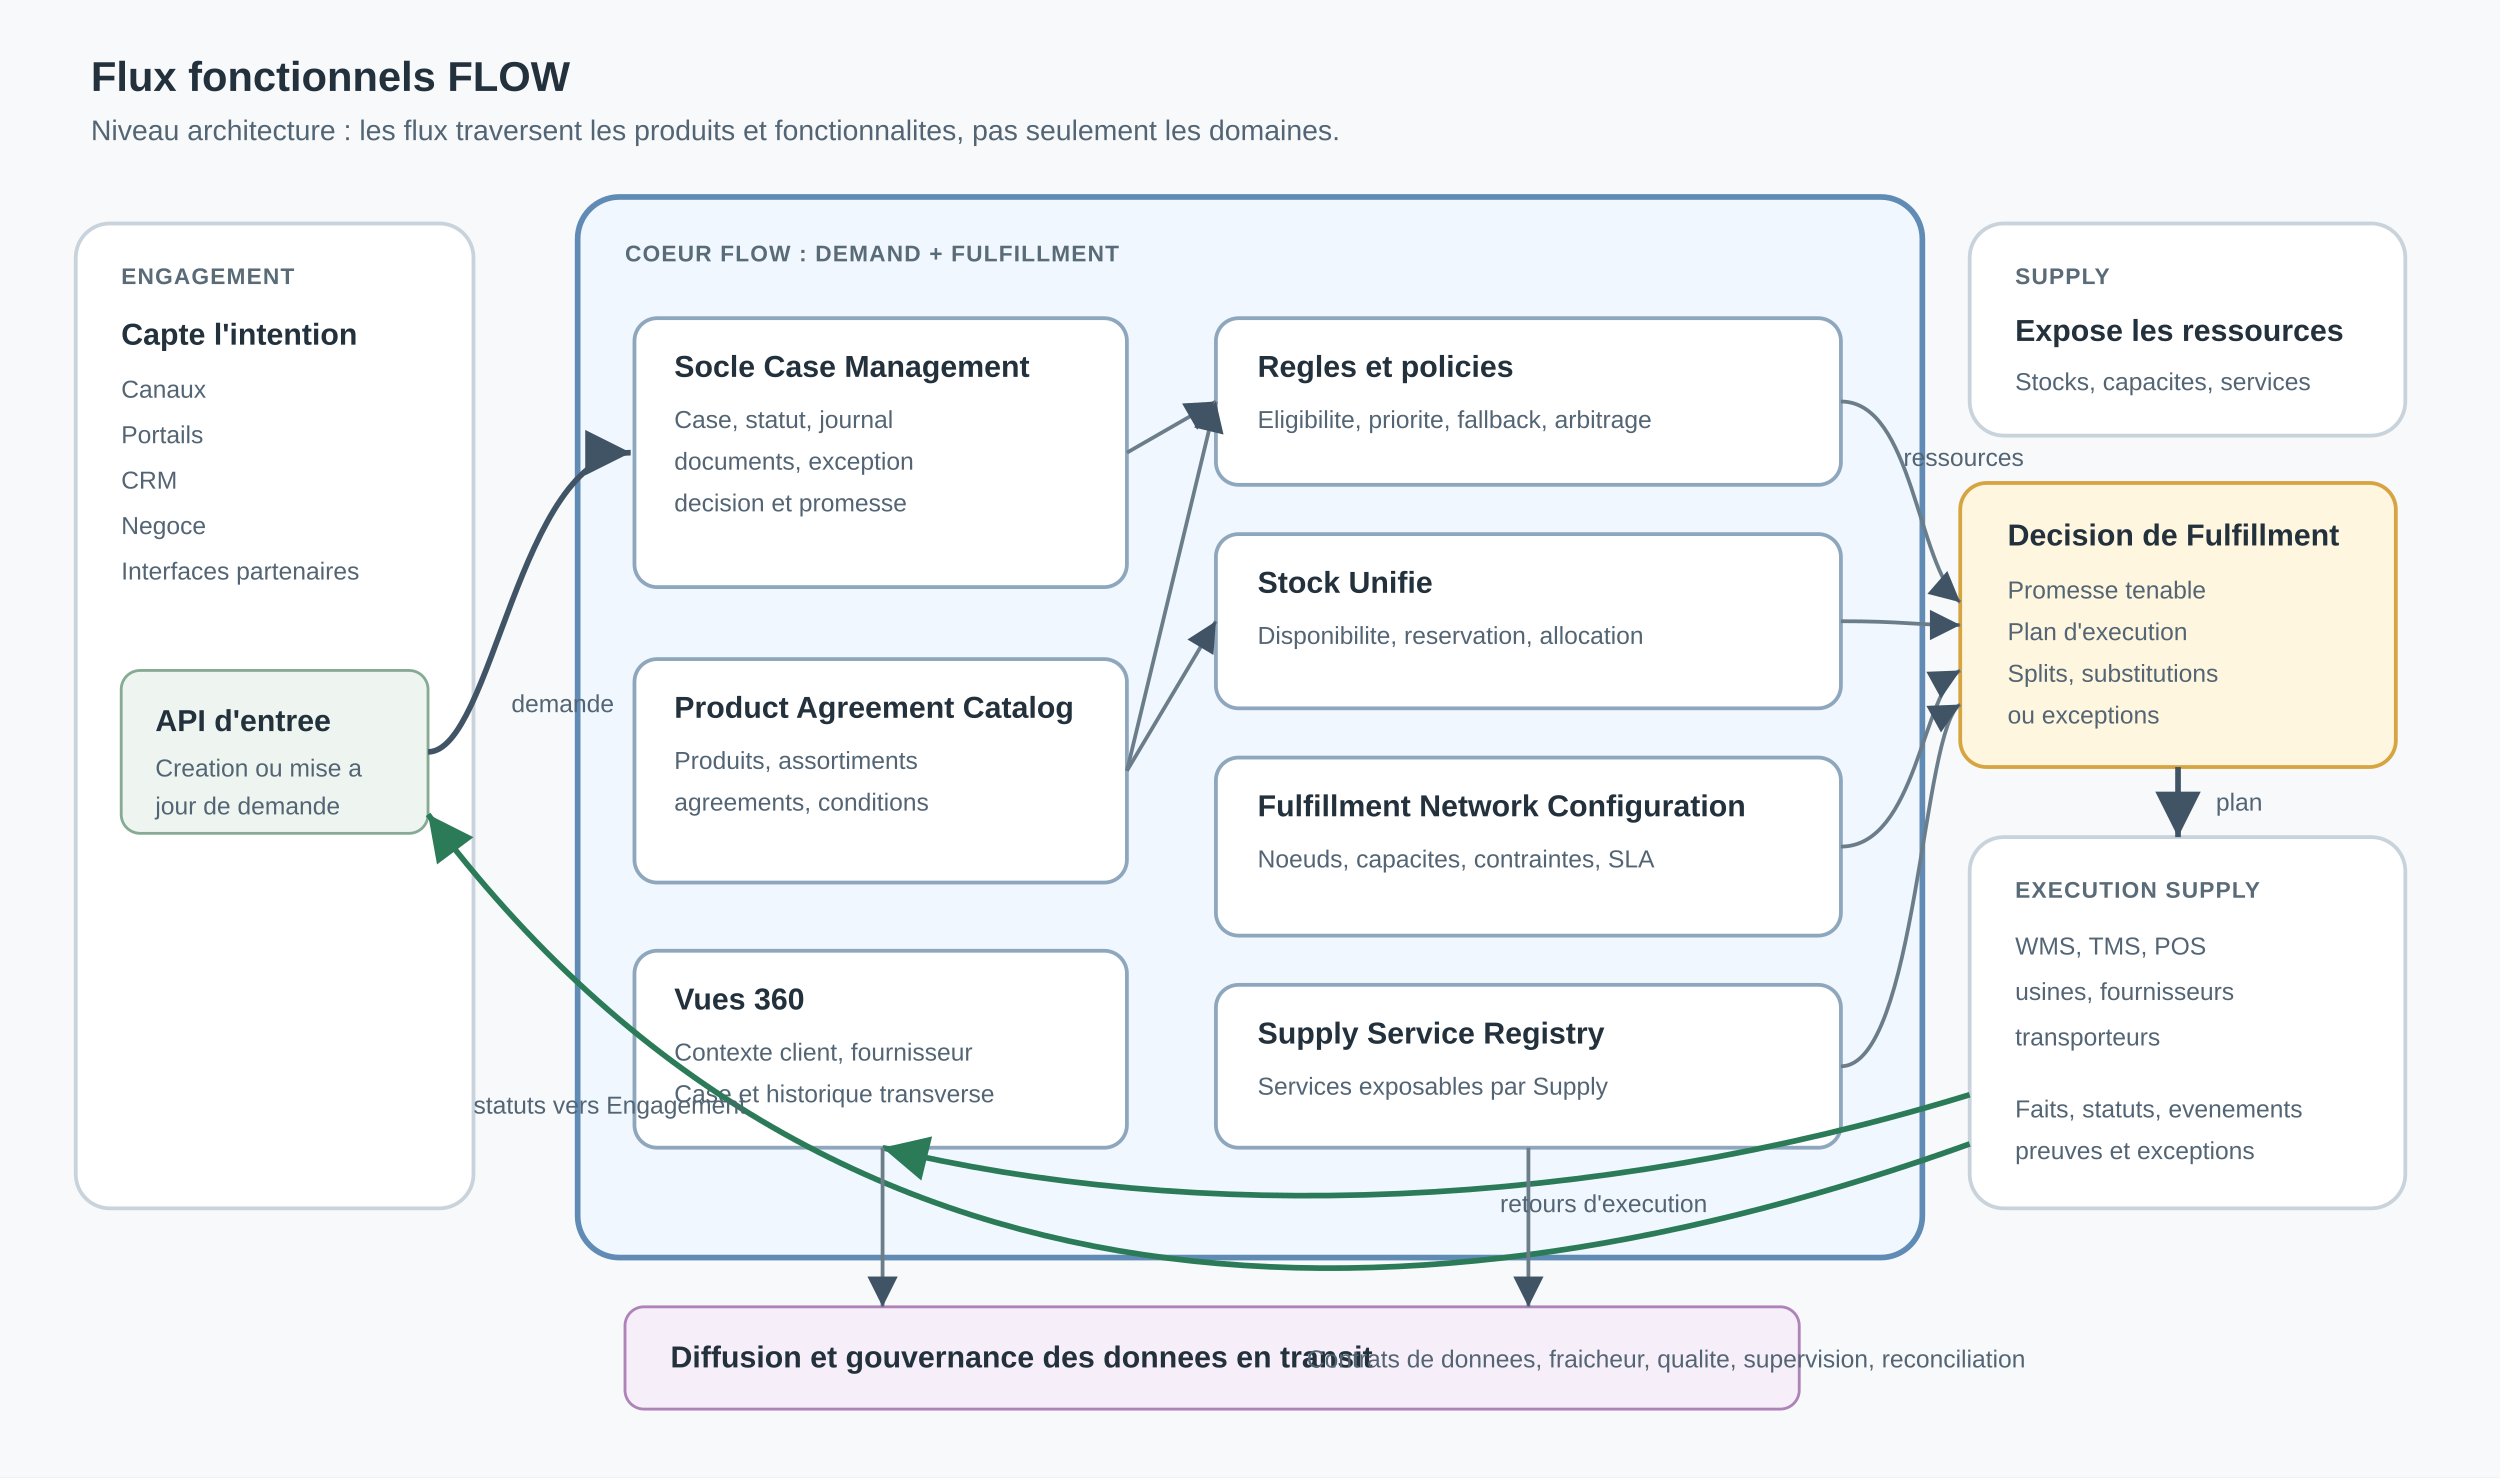
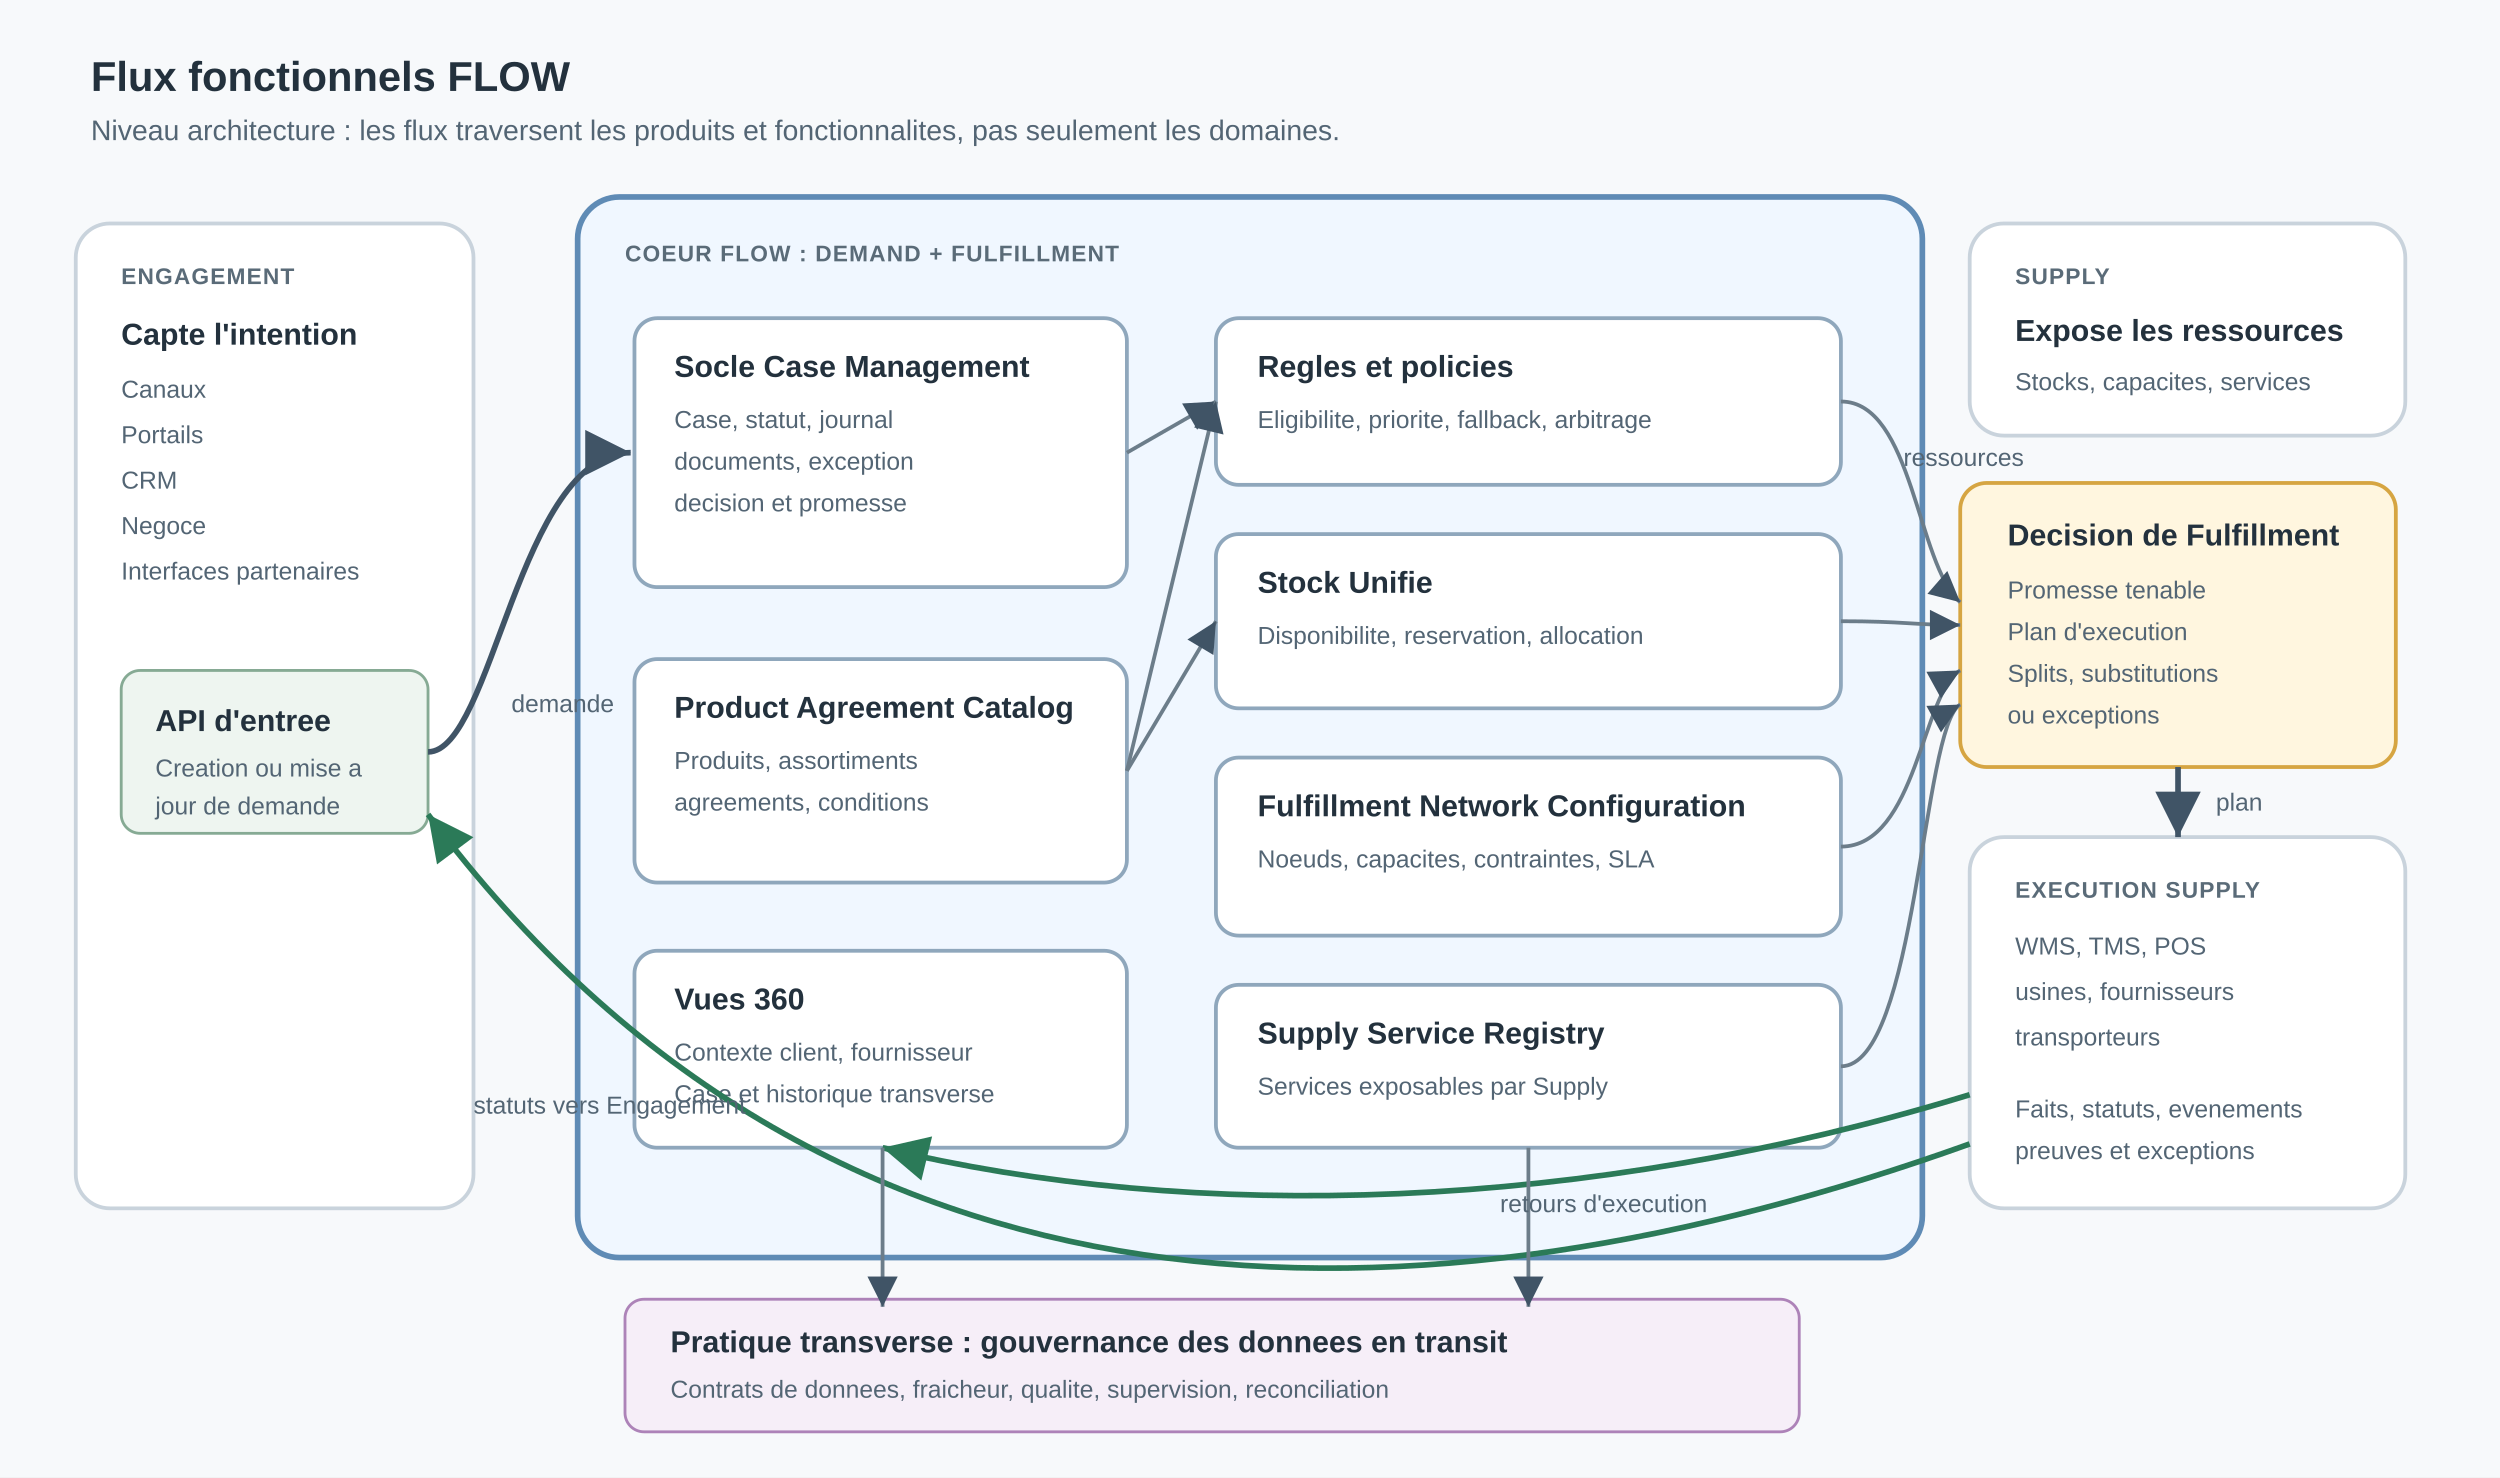
<svg xmlns="http://www.w3.org/2000/svg" width="1320" height="780" viewBox="0 0 1320 780" role="img" aria-labelledby="title desc">
  <defs>
    <marker id="arrow" markerWidth="12" markerHeight="12" refX="10" refY="6" orient="auto" markerUnits="strokeWidth">
      <path d="M2,2 L10,6 L2,10 Z" fill="#405466" />
    </marker>
    <marker id="arrow-green" markerWidth="12" markerHeight="12" refX="10" refY="6" orient="auto" markerUnits="strokeWidth">
      <path d="M2,2 L10,6 L2,10 Z" fill="#2b7a58" />
    </marker>
    <style>
      .bg { fill: #f7f9fb; }
      .domain { fill: #ffffff; stroke: #c9d3dc; stroke-width: 2; rx: 18; }
      .flow-core { fill: #f0f7ff; stroke: #5f8bb5; stroke-width: 3; rx: 22; }
      .product { fill: #ffffff; stroke: #8fa7bc; stroke-width: 2; rx: 12; }
      .feature { fill: #eef5f0; stroke: #86aa94; stroke-width: 1.5; rx: 10; }
      .decision { fill: #fff6df; stroke: #d6a542; stroke-width: 2; rx: 14; }
      .data { fill: #f6eef8; stroke: #ad83b8; stroke-width: 1.5; rx: 10; }
      .feedback { fill: none; stroke: #2b7a58; stroke-width: 3; marker-end: url(#arrow-green); }
      .arrow { fill: none; stroke: #405466; stroke-width: 3; marker-end: url(#arrow); }
      .thin { fill: none; stroke: #6c7d8a; stroke-width: 2; marker-end: url(#arrow); }
      .label { font: 700 22px Arial, Helvetica, sans-serif; fill: #23313d; }
      .sub { font: 400 15px Arial, Helvetica, sans-serif; fill: #536574; }
      .small { font: 400 13px Arial, Helvetica, sans-serif; fill: #536574; }
      .box-title { font: 700 16px Arial, Helvetica, sans-serif; fill: #23313d; }
      .box-text { font: 400 13px Arial, Helvetica, sans-serif; fill: #536574; }
      .badge { font: 700 12px Arial, Helvetica, sans-serif; fill: #5a6b78; letter-spacing: .6px; }
    </style>
  </defs>
  <rect class="bg" x="0" y="0" width="1320" height="780" />
  <text class="label" x="48" y="48">Flux fonctionnels FLOW</text>
  <text class="sub" x="48" y="74">Niveau architecture : les flux traversent les produits et fonctionnalites, pas seulement les domaines.</text>
  <rect class="domain" x="40" y="118" width="210" height="520" />
  <text class="badge" x="64" y="150">ENGAGEMENT</text>
  <text class="box-title" x="64" y="182">Capte l'intention</text>
  <text class="box-text" x="64" y="210">Canaux</text>
  <text class="box-text" x="64" y="234">Portails</text>
  <text class="box-text" x="64" y="258">CRM</text>
  <text class="box-text" x="64" y="282">Negoce</text>
  <text class="box-text" x="64" y="306">Interfaces partenaires</text>
  <rect class="feature" x="64" y="354" width="162" height="86" />
  <text class="box-title" x="82" y="386">API d'entree</text>
  <text class="box-text" x="82" y="410">Creation ou mise a</text>
  <text class="box-text" x="82" y="430">jour de demande</text>
  <rect class="flow-core" x="305" y="104" width="710" height="560" />
  <text class="badge" x="330" y="138">COEUR FLOW : DEMAND + FULFILLMENT</text>
  <rect class="product" x="335" y="168" width="260" height="142" />
  <text class="box-title" x="356" y="199">Socle Case Management</text>
  <text class="box-text" x="356" y="226">Case, statut, journal</text>
  <text class="box-text" x="356" y="248">documents, exception</text>
  <text class="box-text" x="356" y="270">decision et promesse</text>
  <rect class="product" x="335" y="348" width="260" height="118" />
  <text class="box-title" x="356" y="379">Product Agreement Catalog</text>
  <text class="box-text" x="356" y="406">Produits, assortiments</text>
  <text class="box-text" x="356" y="428">agreements, conditions</text>
  <rect class="product" x="335" y="502" width="260" height="104" />
  <text class="box-title" x="356" y="533">Vues 360</text>
  <text class="box-text" x="356" y="560">Contexte client, fournisseur</text>
  <text class="box-text" x="356" y="582">Case et historique transverse</text>
  <rect class="product" x="642" y="168" width="330" height="88" />
  <text class="box-title" x="664" y="199">Regles et policies</text>
  <text class="box-text" x="664" y="226">Eligibilite, priorite, fallback, arbitrage</text>
  <rect class="product" x="642" y="282" width="330" height="92" />
  <text class="box-title" x="664" y="313">Stock Unifie</text>
  <text class="box-text" x="664" y="340">Disponibilite, reservation, allocation</text>
  <rect class="product" x="642" y="400" width="330" height="94" />
  <text class="box-title" x="664" y="431">Fulfillment Network Configuration</text>
  <text class="box-text" x="664" y="458">Noeuds, capacites, contraintes, SLA</text>
  <rect class="product" x="642" y="520" width="330" height="86" />
  <text class="box-title" x="664" y="551">Supply Service Registry</text>
  <text class="box-text" x="664" y="578">Services exposables par Supply</text>
  <rect class="decision" x="1035" y="255" width="230" height="150" />
  <text class="box-title" x="1060" y="288">Decision de Fulfillment</text>
  <text class="box-text" x="1060" y="316">Promesse tenable</text>
  <text class="box-text" x="1060" y="338">Plan d'execution</text>
  <text class="box-text" x="1060" y="360">Splits, substitutions</text>
  <text class="box-text" x="1060" y="382">ou exceptions</text>
  <rect class="domain" x="1040" y="118" width="230" height="112" />
  <text class="badge" x="1064" y="150">SUPPLY</text>
  <text class="box-title" x="1064" y="180">Expose les ressources</text>
  <text class="box-text" x="1064" y="206">Stocks, capacites, services</text>
  <rect class="domain" x="1040" y="442" width="230" height="196" />
  <text class="badge" x="1064" y="474">EXECUTION SUPPLY</text>
  <text class="box-text" x="1064" y="504">WMS, TMS, POS</text>
  <text class="box-text" x="1064" y="528">usines, fournisseurs</text>
  <text class="box-text" x="1064" y="552">transporteurs</text>
  <text class="box-text" x="1064" y="590">Faits, statuts, evenements</text>
  <text class="box-text" x="1064" y="612">preuves et exceptions</text>
-   <rect class="data" x="330" y="690" width="620" height="54" />
-   <text class="box-title" x="354" y="722">Diffusion et gouvernance des donnees en transit</text>
-   <text class="box-text" x="690" y="722">Contrats de donnees, fraicheur, qualite, supervision, reconciliation</text>
+   <rect class="data" x="330" y="686" width="620" height="70" />
+   <text class="box-title" x="354" y="714">Pratique transverse : gouvernance des donnees en transit</text>
+   <text class="box-text" x="354" y="738">Contrats de donnees, fraicheur, qualite, supervision, reconciliation</text>
  <path class="arrow" d="M226 397 C260 397 274 239 333 239" />
  <path class="thin" d="M595 239 L642 212" />
  <path class="thin" d="M595 407 L642 212" />
  <path class="thin" d="M595 407 L642 328" />
  <path class="thin" d="M972 212 C1010 212 1012 298 1035 318" />
  <path class="thin" d="M972 328 C1005 328 1010 330 1035 330" />
  <path class="thin" d="M972 447 C1012 447 1015 365 1035 354" />
  <path class="thin" d="M972 563 C1012 563 1015 383 1035 372" />
  <path class="arrow" d="M1150 405 L1150 442" />
  <path class="feedback" d="M1040 578 C838 640 630 646 466 606" />
  <path class="feedback" d="M1040 604 C750 708 438 714 226 430" />
  <path class="thin" d="M466 606 L466 690" />
  <path class="thin" d="M807 606 L807 690" />
  <text class="small" x="270" y="376">demande</text>
  <text class="small" x="1005" y="246">ressources</text>
  <text class="small" x="1170" y="428">plan</text>
  <text class="small" x="792" y="640">retours d'execution</text>
  <text class="small" x="250" y="588">statuts vers Engagement</text>
</svg>
